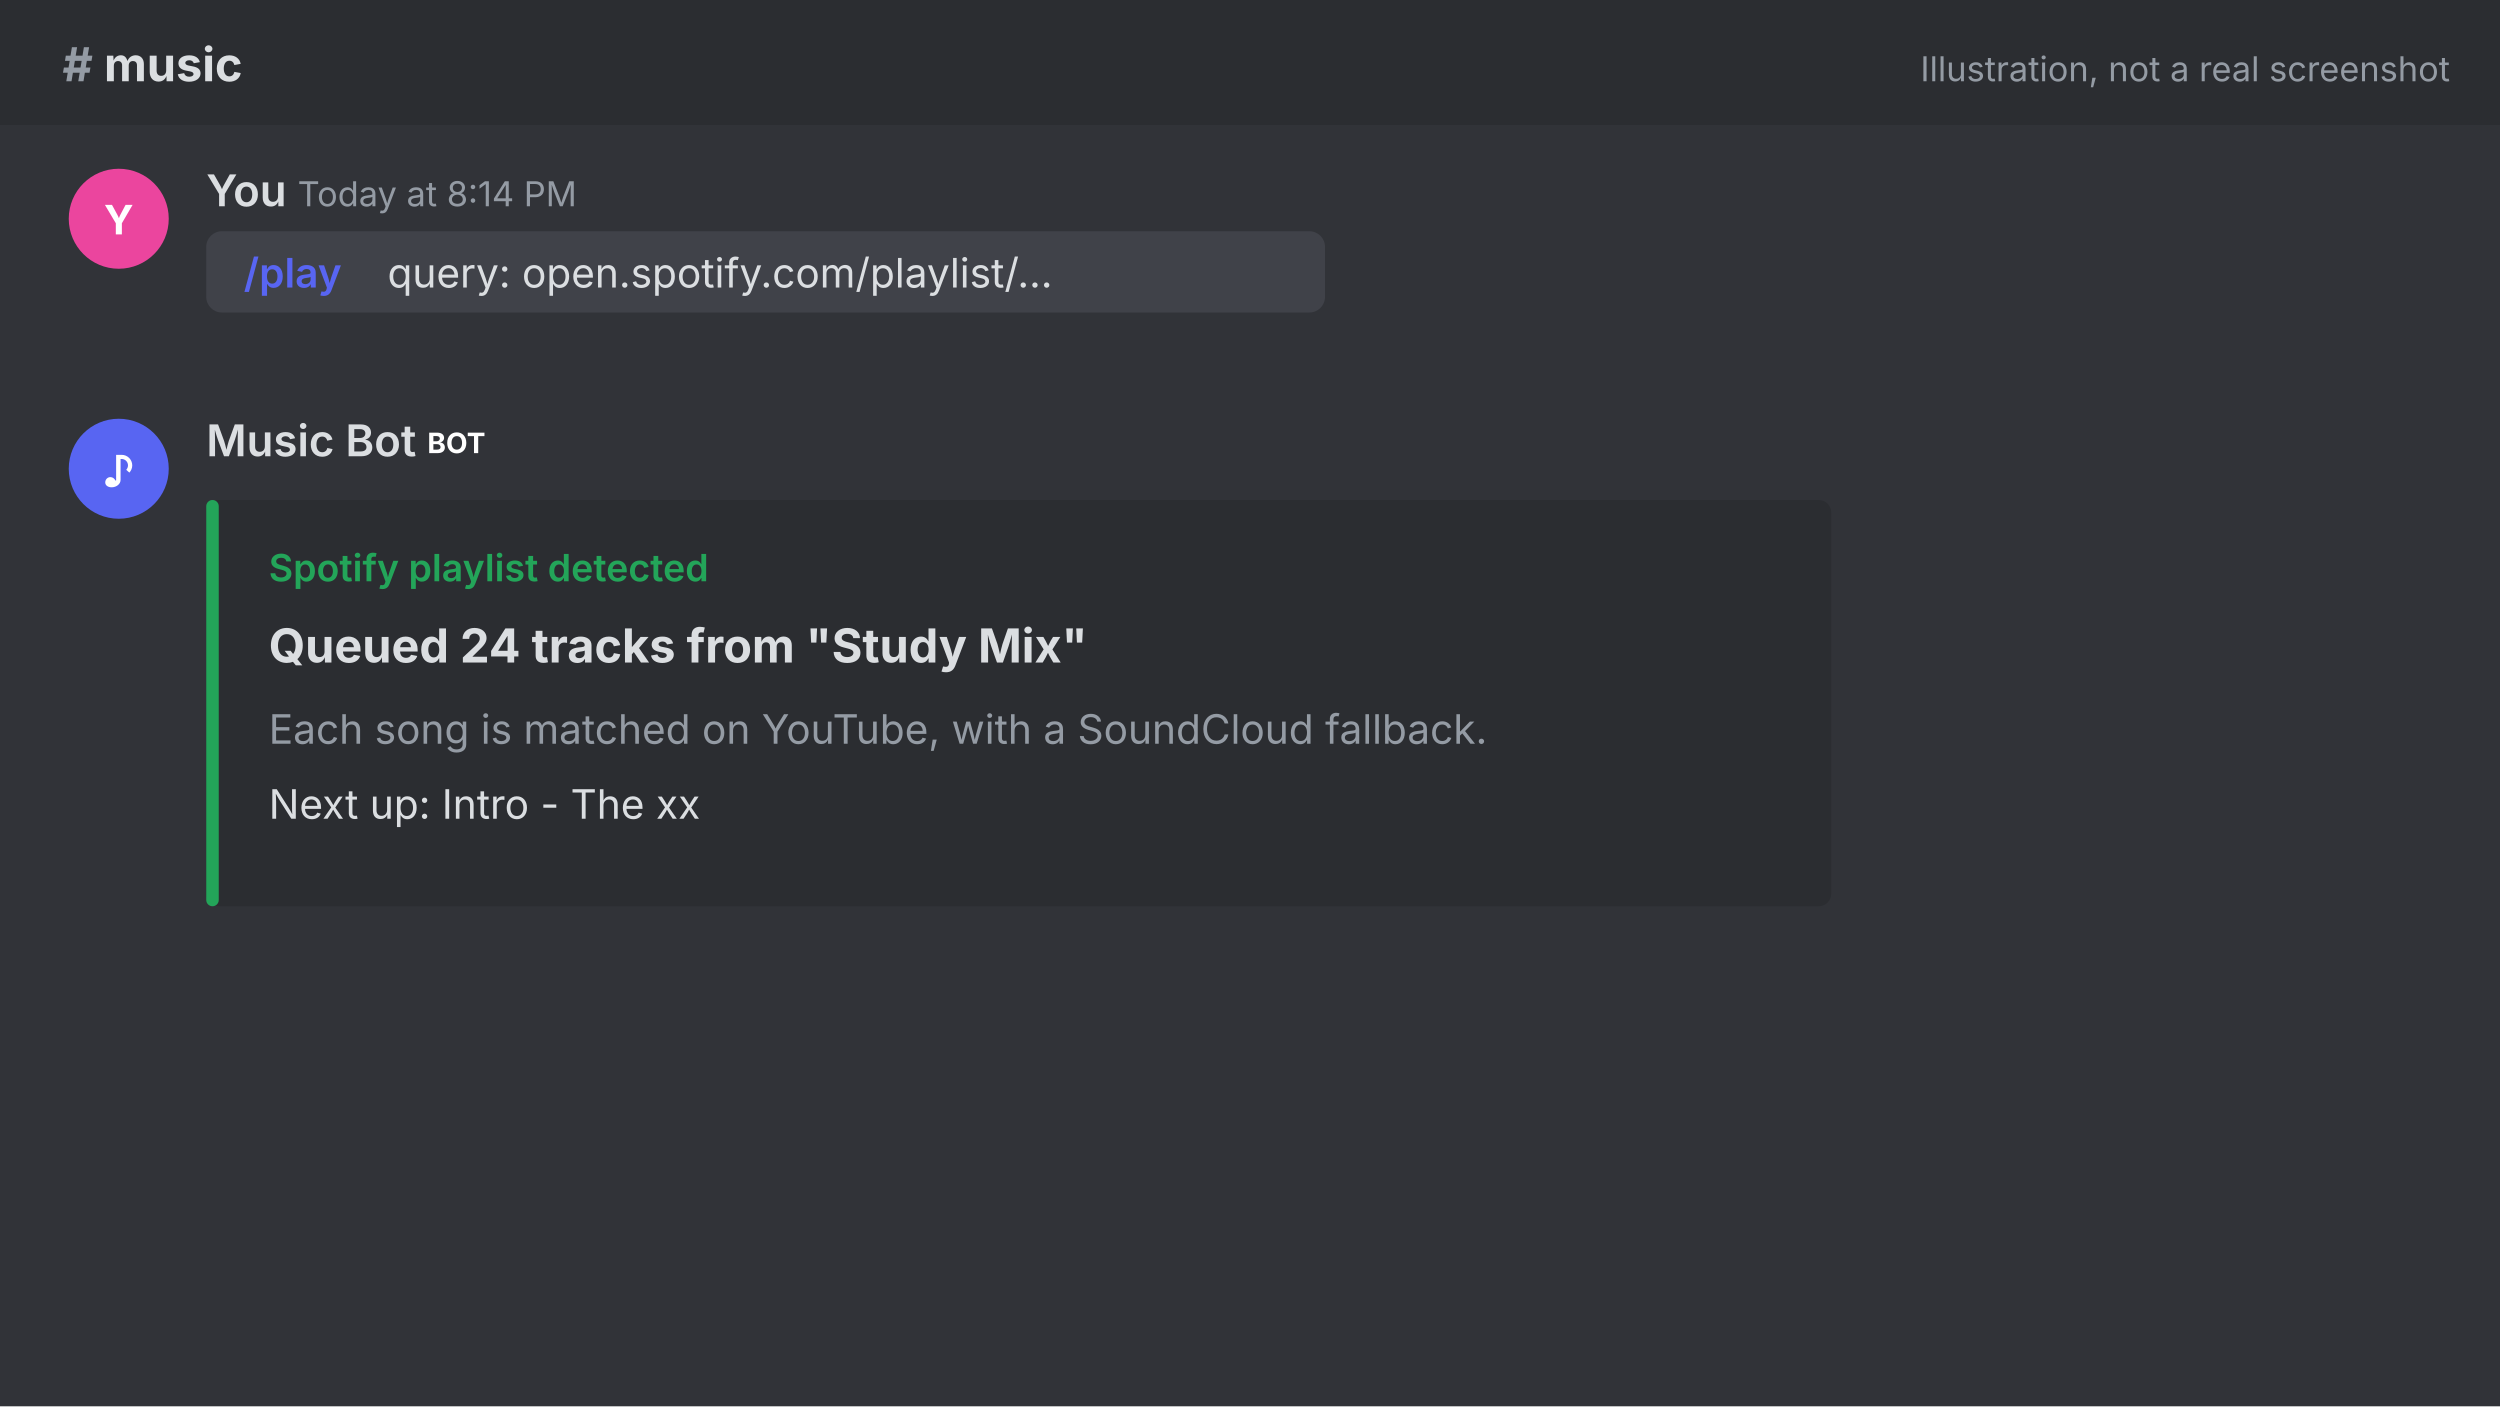
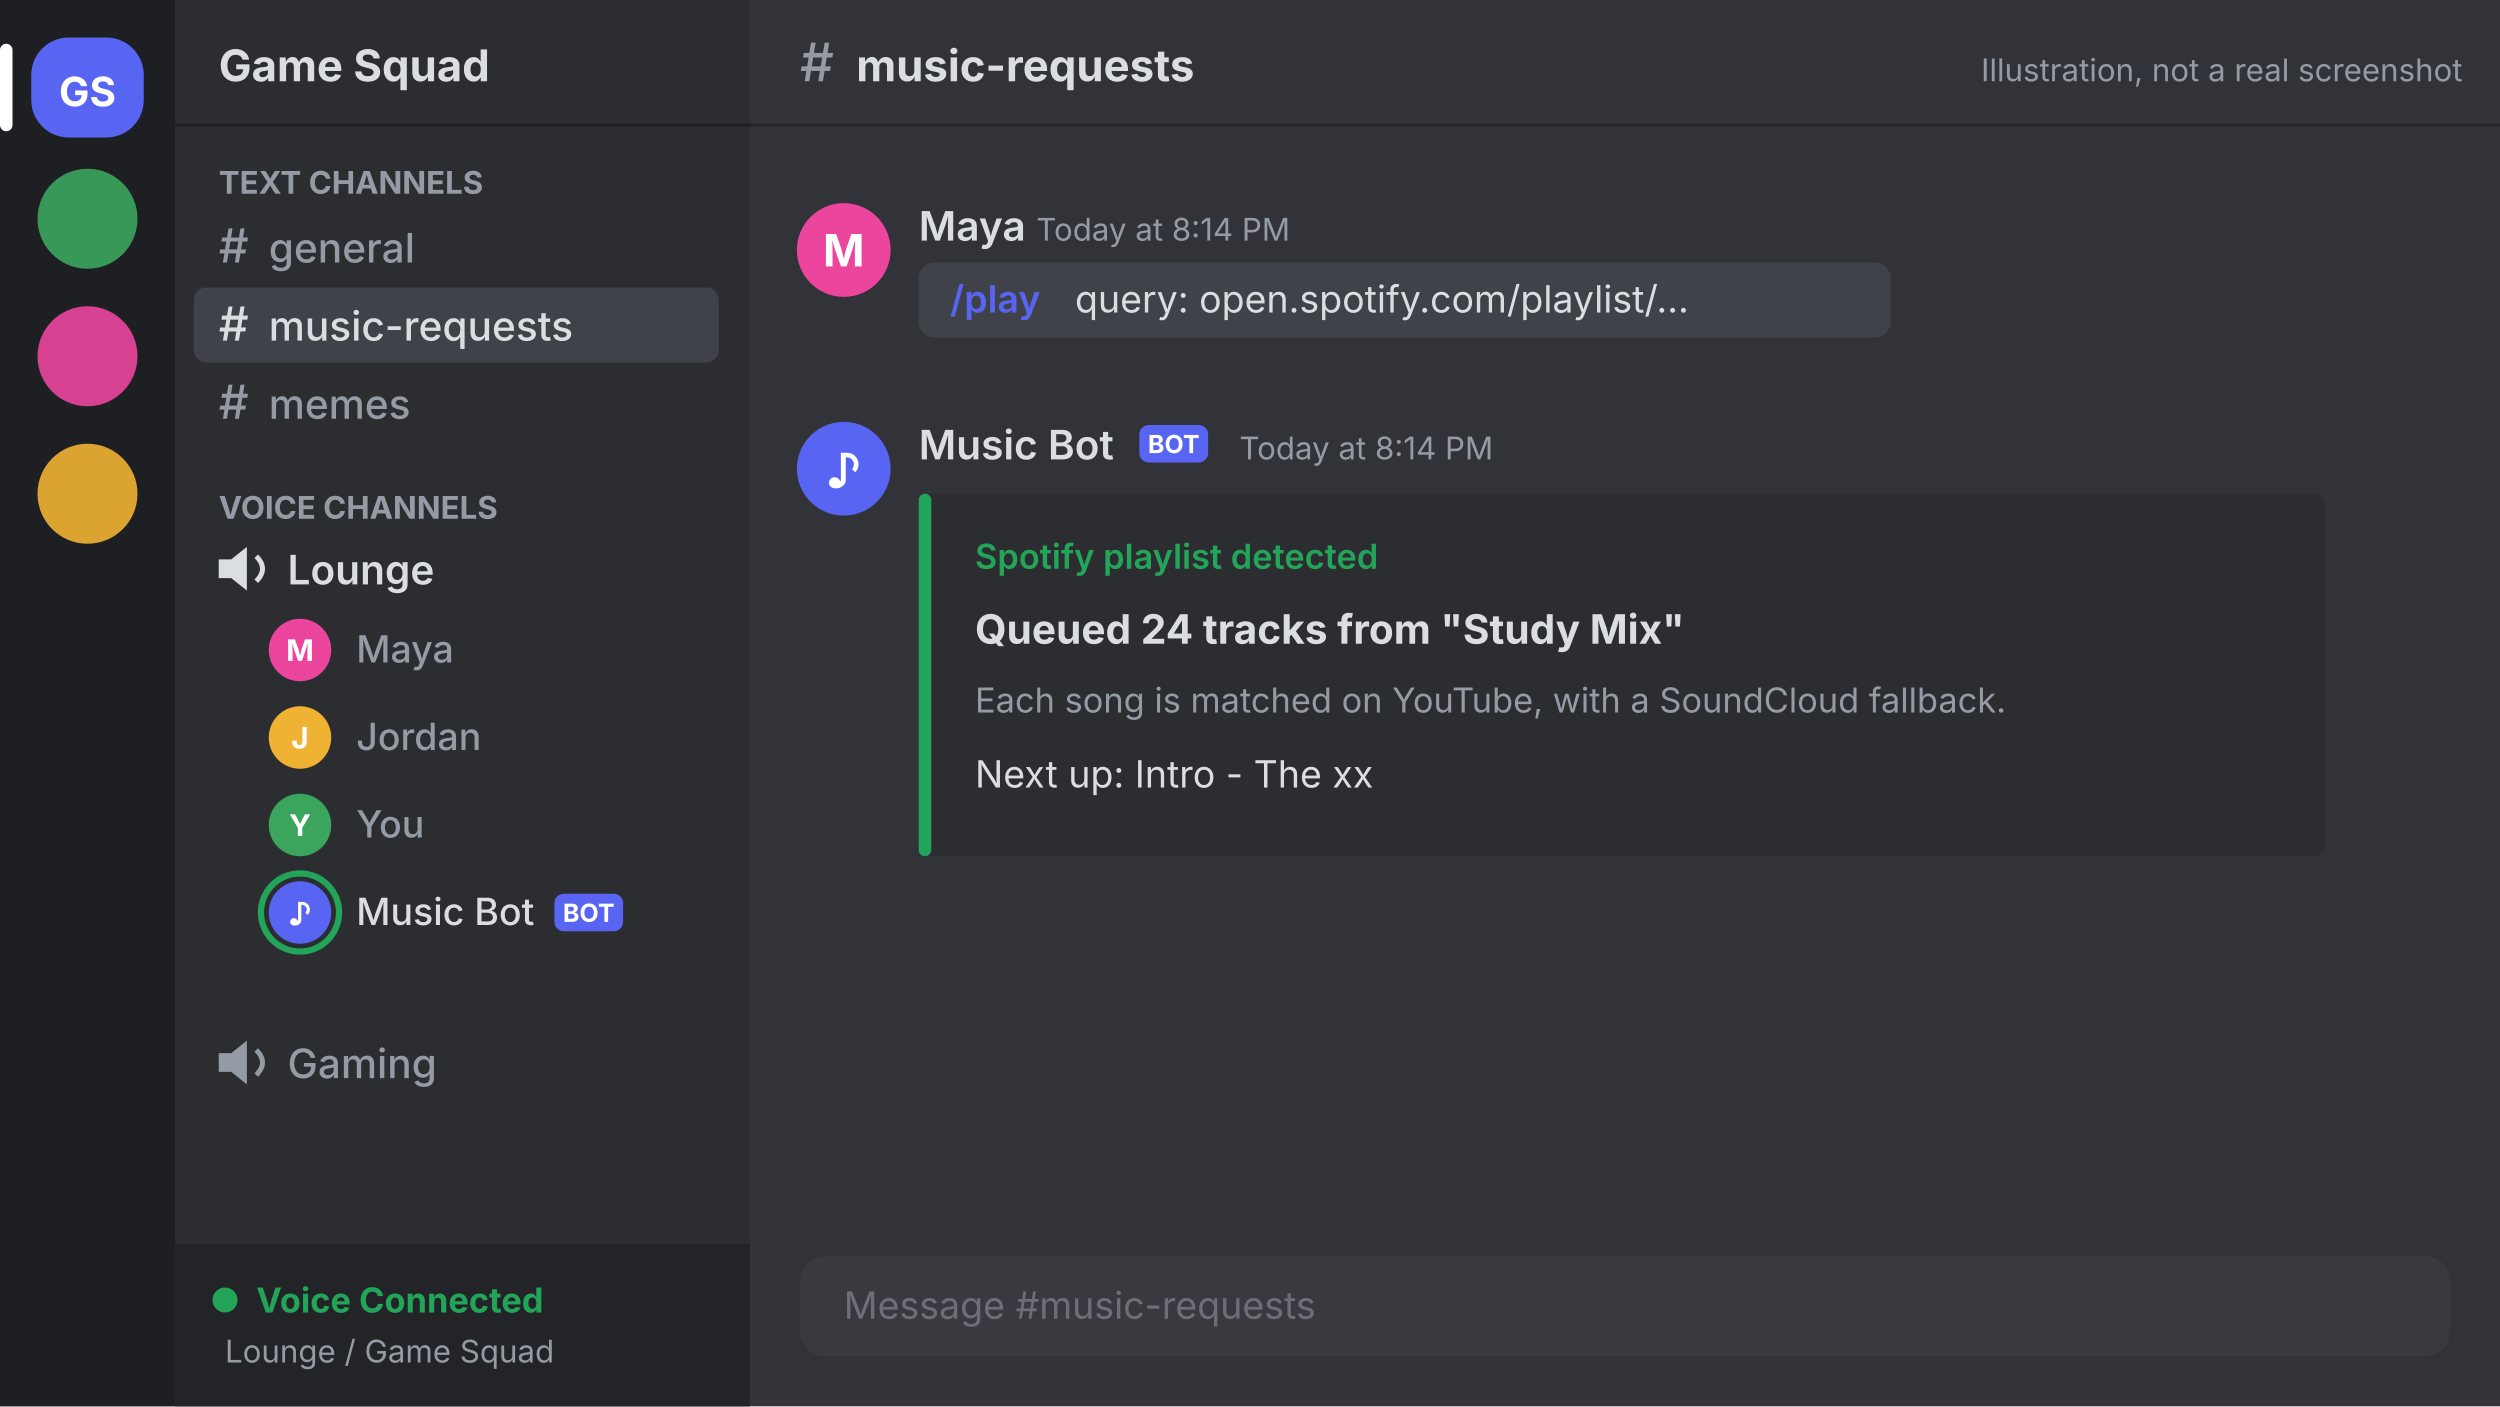
<svg xmlns="http://www.w3.org/2000/svg" viewBox="0 0 800 450" font-family="Inter,Arial,Helvetica,sans-serif">
  <rect width="800" height="450" fill="#313338" />
-   <rect width="800" height="40" fill="#2b2d31" />
-   <text x="20" y="26" fill="#dbdee1" font-size="15" font-weight="700">
-     <tspan fill="#949ba4">#</tspan> music</text>
-   <text x="784" y="26" fill="#949ba4" font-size="11" text-anchor="end">Illustration, not a real screenshot</text>
-   <circle cx="38" cy="70" r="16" fill="#eb459e" />
-   <text x="38" y="75" fill="#fff" font-size="13" font-weight="700" text-anchor="middle">Y</text>
-   <text x="66" y="66" fill="#dbdee1" font-size="14" font-weight="600">You <tspan fill="#949ba4" font-size="11" font-weight="400"> Today at 8:14 PM</tspan>
-   </text>
-   <rect x="66" y="74" width="358" height="26" rx="5" fill="#404249" />
-   <text x="78" y="92" fill="#5865f2" font-size="13" font-weight="600">/play</text>
-   <text x="124" y="92" fill="#dbdee1" font-size="13">query: open.spotify.com/playlist/...</text>
-   <circle cx="38" cy="150" r="16" fill="#5865f2" />
-   <text x="38" y="155" fill="#fff" font-size="13" font-weight="700" text-anchor="middle">♪</text>
-   <text x="66" y="146" fill="#dbdee1" font-size="14" font-weight="600">Music Bot <tspan fill="#fff" font-size="9" font-weight="700" dy="-1"> BOT</tspan>
-   </text>
-   <rect x="66" y="160" width="520" height="130" rx="4" fill="#2b2d31" />
-   <rect x="66" y="160" width="4" height="130" rx="2" fill="#23a559" />
-   <text x="86" y="186" fill="#23a559" font-size="12" font-weight="600">Spotify playlist detected</text>
-   <text x="86" y="212" fill="#dbdee1" font-size="15" font-weight="700">Queued 24 tracks from "Study Mix"</text>
-   <text x="86" y="238" fill="#949ba4" font-size="13" font-weight="400">Each song is matched on YouTube, with a SoundCloud fallback.</text>
-   <text x="86" y="262" fill="#dbdee1" font-size="13" font-weight="400">Next up: Intro - The xx</text>
+   <rect width="56" height="450" fill="#1e1f22" />
+   <rect x="0" y="14" width="4" height="28" rx="2" fill="#fff" />
+   <rect x="10" y="12" width="36" height="32" rx="12" fill="#5865f2" />
+   <text x="28" y="34" fill="#fff" font-size="13" font-weight="700" text-anchor="middle">GS</text>
+   <circle cx="28" cy="70" r="16" fill="#3ba55d" opacity=".9" />
+   <circle cx="28" cy="114" r="16" fill="#eb459e" opacity=".9" />
+   <circle cx="28" cy="158" r="16" fill="#f0b232" opacity=".9" />
+   <rect x="56" width="184" height="450" fill="#2b2d31" />
+   <text x="70" y="26" fill="#dbdee1" font-size="14" font-weight="700" text-anchor="start">Game Squad</text>
+   <line x1="56" y1="40" x2="240" y2="40" stroke="#1e1f22" />
+   <text x="70" y="62" fill="#949ba4" font-size="10" font-weight="700" text-anchor="start">TEXT CHANNELS</text>
+   <text x="70" y="84" fill="#949ba4" font-size="15" font-weight="500" text-anchor="start">#</text>
+   <text x="86" y="84" fill="#949ba4" font-size="13" font-weight="500" text-anchor="start">general</text>
+   <rect x="62" y="92" width="168" height="24" rx="4" fill="#404249" />
+   <text x="70" y="109" fill="#dbdee1" font-size="15" font-weight="500" text-anchor="start">#</text>
+   <text x="86" y="109" fill="#dbdee1" font-size="13" font-weight="500" text-anchor="start">music-requests</text>
+   <text x="70" y="134" fill="#949ba4" font-size="15" font-weight="500" text-anchor="start">#</text>
+   <text x="86" y="134" fill="#949ba4" font-size="13" font-weight="500" text-anchor="start">memes</text>
+   <text x="70" y="166" fill="#949ba4" font-size="10" font-weight="700" text-anchor="start">VOICE CHANNELS</text>
+   <path d="M70 179 h4 l5 -4 v14 l-5 -4 h-4z" fill="#dbdee1" />
+   <path d="M82 178 q4 4 0 8" fill="none" stroke="#dbdee1" stroke-width="1.6" />
+   <text x="92" y="187" fill="#dbdee1" font-size="13" font-weight="600" text-anchor="start">Lounge</text>
+   <circle cx="96" cy="208" r="10" fill="#eb459e" />
+   <text x="96" y="211.5" fill="#fff" font-size="9.5" font-weight="700" text-anchor="middle">M</text>
+   <text x="114" y="212" fill="#949ba4" font-size="12" font-weight="500" text-anchor="start">Maya</text>
+   <circle cx="96" cy="236" r="10" fill="#f0b232" />
+   <text x="96" y="239.5" fill="#fff" font-size="9.5" font-weight="700" text-anchor="middle">J</text>
+   <text x="114" y="240" fill="#949ba4" font-size="12" font-weight="500" text-anchor="start">Jordan</text>
+   <circle cx="96" cy="264" r="10" fill="#3ba55d" />
+   <text x="96" y="267.5" fill="#fff" font-size="9.5" font-weight="700" text-anchor="middle">Y</text>
+   <text x="114" y="268" fill="#949ba4" font-size="12" font-weight="500" text-anchor="start">You</text>
+   <circle cx="96" cy="292" r="12.5" fill="none" stroke="#23a559" stroke-width="2" />
+   <circle cx="96" cy="292" r="10" fill="#5865f2" />
+   <text x="96" y="295.5" fill="#fff" font-size="9.5" font-weight="700" text-anchor="middle">♪</text>
+   <text x="114" y="296" fill="#dbdee1" font-size="12" font-weight="500" text-anchor="start">Music Bot</text>
+   <rect x="177.4" y="286" width="22" height="12" rx="3" fill="#5865f2" />
+   <text x="188.4" y="295" fill="#fff" font-size="8" font-weight="700" text-anchor="middle">BOT</text>
+   <path d="M70 337 h4 l5 -4 v14 l-5 -4 h-4z" fill="#949ba4" />
+   <path d="M82 336 q4 4 0 8" fill="none" stroke="#949ba4" stroke-width="1.6" />
+   <text x="92" y="345" fill="#949ba4" font-size="13" font-weight="500" text-anchor="start">Gaming</text>
+   <rect x="56" y="398" width="184" height="52" fill="#232428" />
+   <circle cx="72" cy="416" r="4" fill="#23a559" />
+   <text x="82" y="420" fill="#23a559" font-size="11" font-weight="700" text-anchor="start">Voice Connected</text>
+   <text x="72" y="436" fill="#949ba4" font-size="10" font-weight="400" text-anchor="start">Lounge / Game Squad</text>
+   <rect x="240" width="560" height="40" fill="#313338" />
+   <line x1="240" y1="40" x2="800" y2="40" stroke="#26272b" />
+   <text x="256" y="26" fill="#949ba4" font-size="17" font-weight="500" text-anchor="start">#</text>
+   <text x="274" y="26" fill="#dbdee1" font-size="14" font-weight="700" text-anchor="start">music-requests</text>
+   <text x="788" y="26" fill="#949ba4" font-size="10" font-weight="400" text-anchor="end">Illustration, not a real screenshot</text>
+   <circle cx="270" cy="80" r="15" fill="#eb459e" />
+   <text x="270" y="85.25" fill="#fff" font-size="14.25" font-weight="700" text-anchor="middle">M</text>
+   <text x="294" y="77" fill="#dbdee1" font-size="13" font-weight="600" text-anchor="start">Maya</text>
+   <text x="331.6" y="77" fill="#949ba4" font-size="10" font-weight="400" text-anchor="start">Today at 8:14 PM</text>
+   <rect x="294" y="84" width="311" height="24" rx="5" fill="#404249" />
+   <text x="304" y="100" fill="#5865f2" font-size="12" font-weight="600" text-anchor="start">/play</text>
+   <text x="344" y="100" fill="#dbdee1" font-size="12" font-weight="400" text-anchor="start">query: open.spotify.com/playlist/...</text>
+   <circle cx="270" cy="150" r="15" fill="#5865f2" />
+   <text x="270" y="155.25" fill="#fff" font-size="14.25" font-weight="700" text-anchor="middle">♪</text>
+   <text x="294" y="147" fill="#dbdee1" font-size="13" font-weight="600" text-anchor="start">Music Bot</text>
+   <rect x="364.6" y="136" width="22" height="12" rx="3" fill="#5865f2" />
+   <text x="375.6" y="145" fill="#fff" font-size="8" font-weight="700" text-anchor="middle">BOT</text>
+   <text x="396.6" y="147" fill="#949ba4" font-size="10" font-weight="400" text-anchor="start">Today at 8:14 PM</text>
+   <rect x="294" y="158" width="450" height="116" rx="4" fill="#2b2d31" />
+   <rect x="294" y="158" width="4" height="116" rx="2" fill="#23a559" />
+   <text x="312" y="182" fill="#23a559" font-size="11" font-weight="600" text-anchor="start">Spotify playlist detected</text>
+   <text x="312" y="206" fill="#dbdee1" font-size="13" font-weight="700" text-anchor="start">Queued 24 tracks from "Study Mix"</text>
+   <text x="312" y="228" fill="#949ba4" font-size="11" font-weight="400" text-anchor="start">Each song is matched on YouTube, with a SoundCloud fallback.</text>
+   <text x="312" y="252" fill="#dbdee1" font-size="12" font-weight="400" text-anchor="start">Next up: Intro - The xx</text>
+   <rect x="256" y="402" width="528" height="32" rx="8" fill="#383a40" />
+   <text x="270" y="422" fill="#6d6f78" font-size="12" font-weight="400" text-anchor="start">Message #music-requests</text>
</svg>
